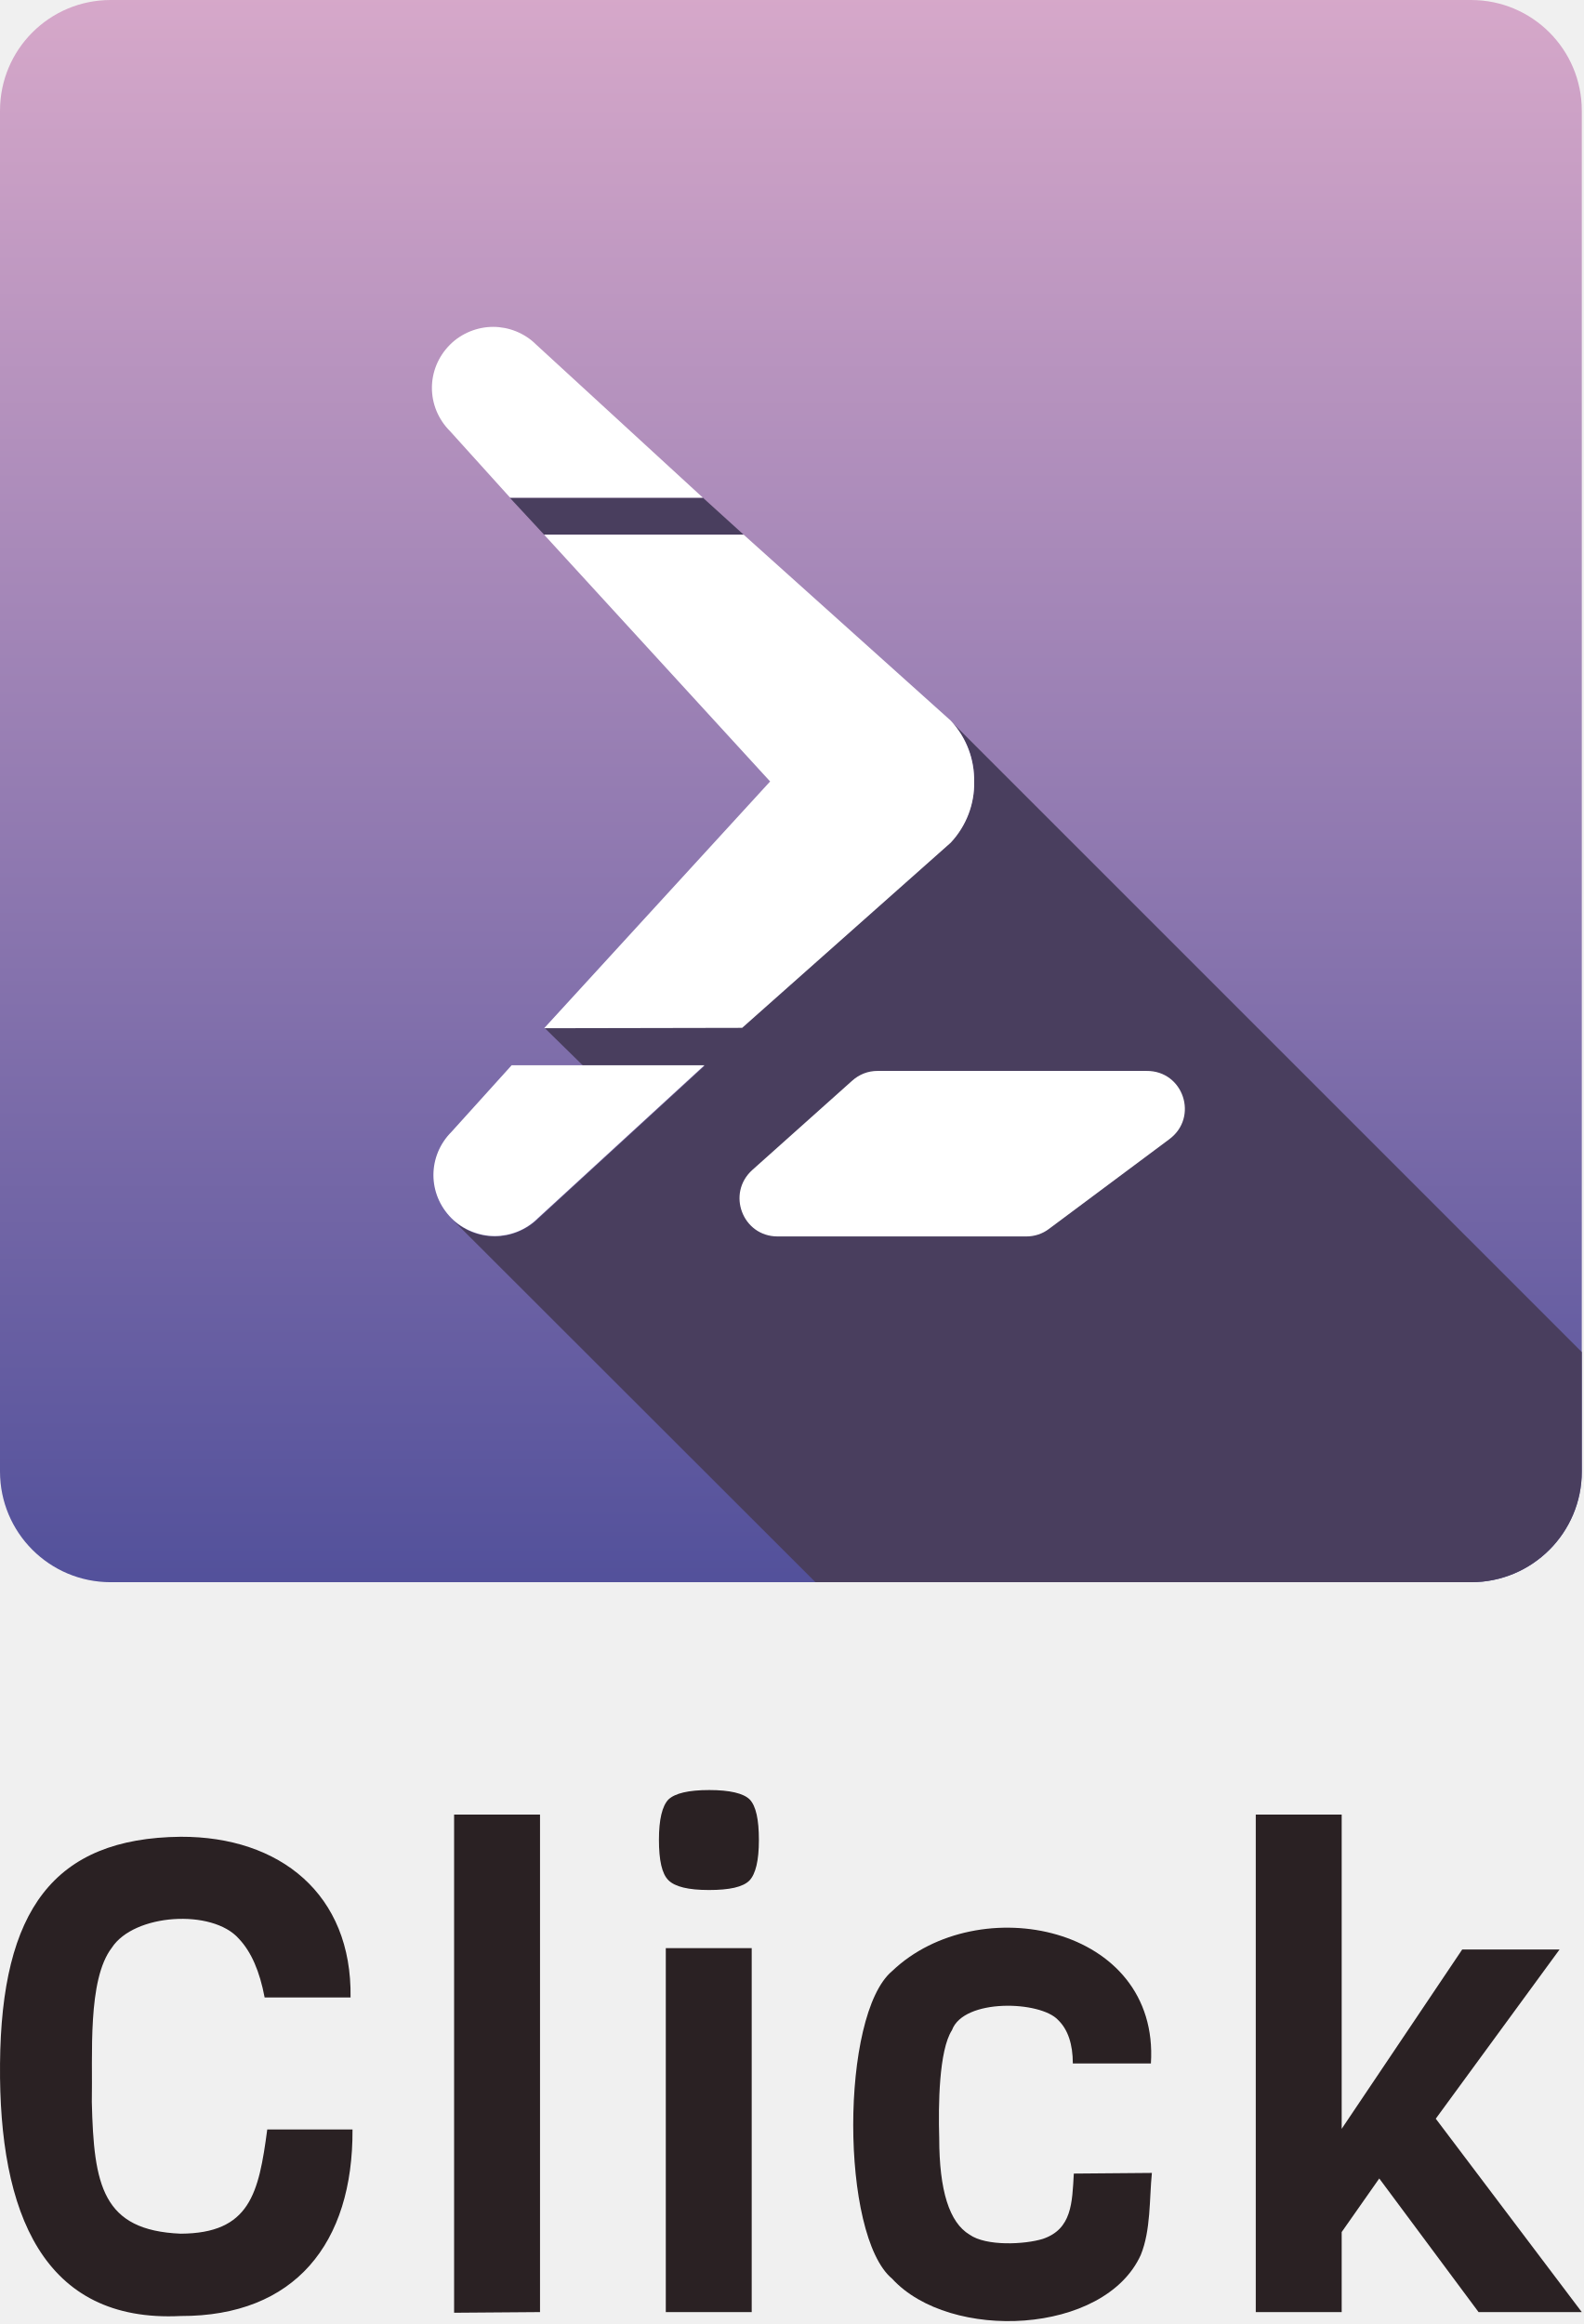
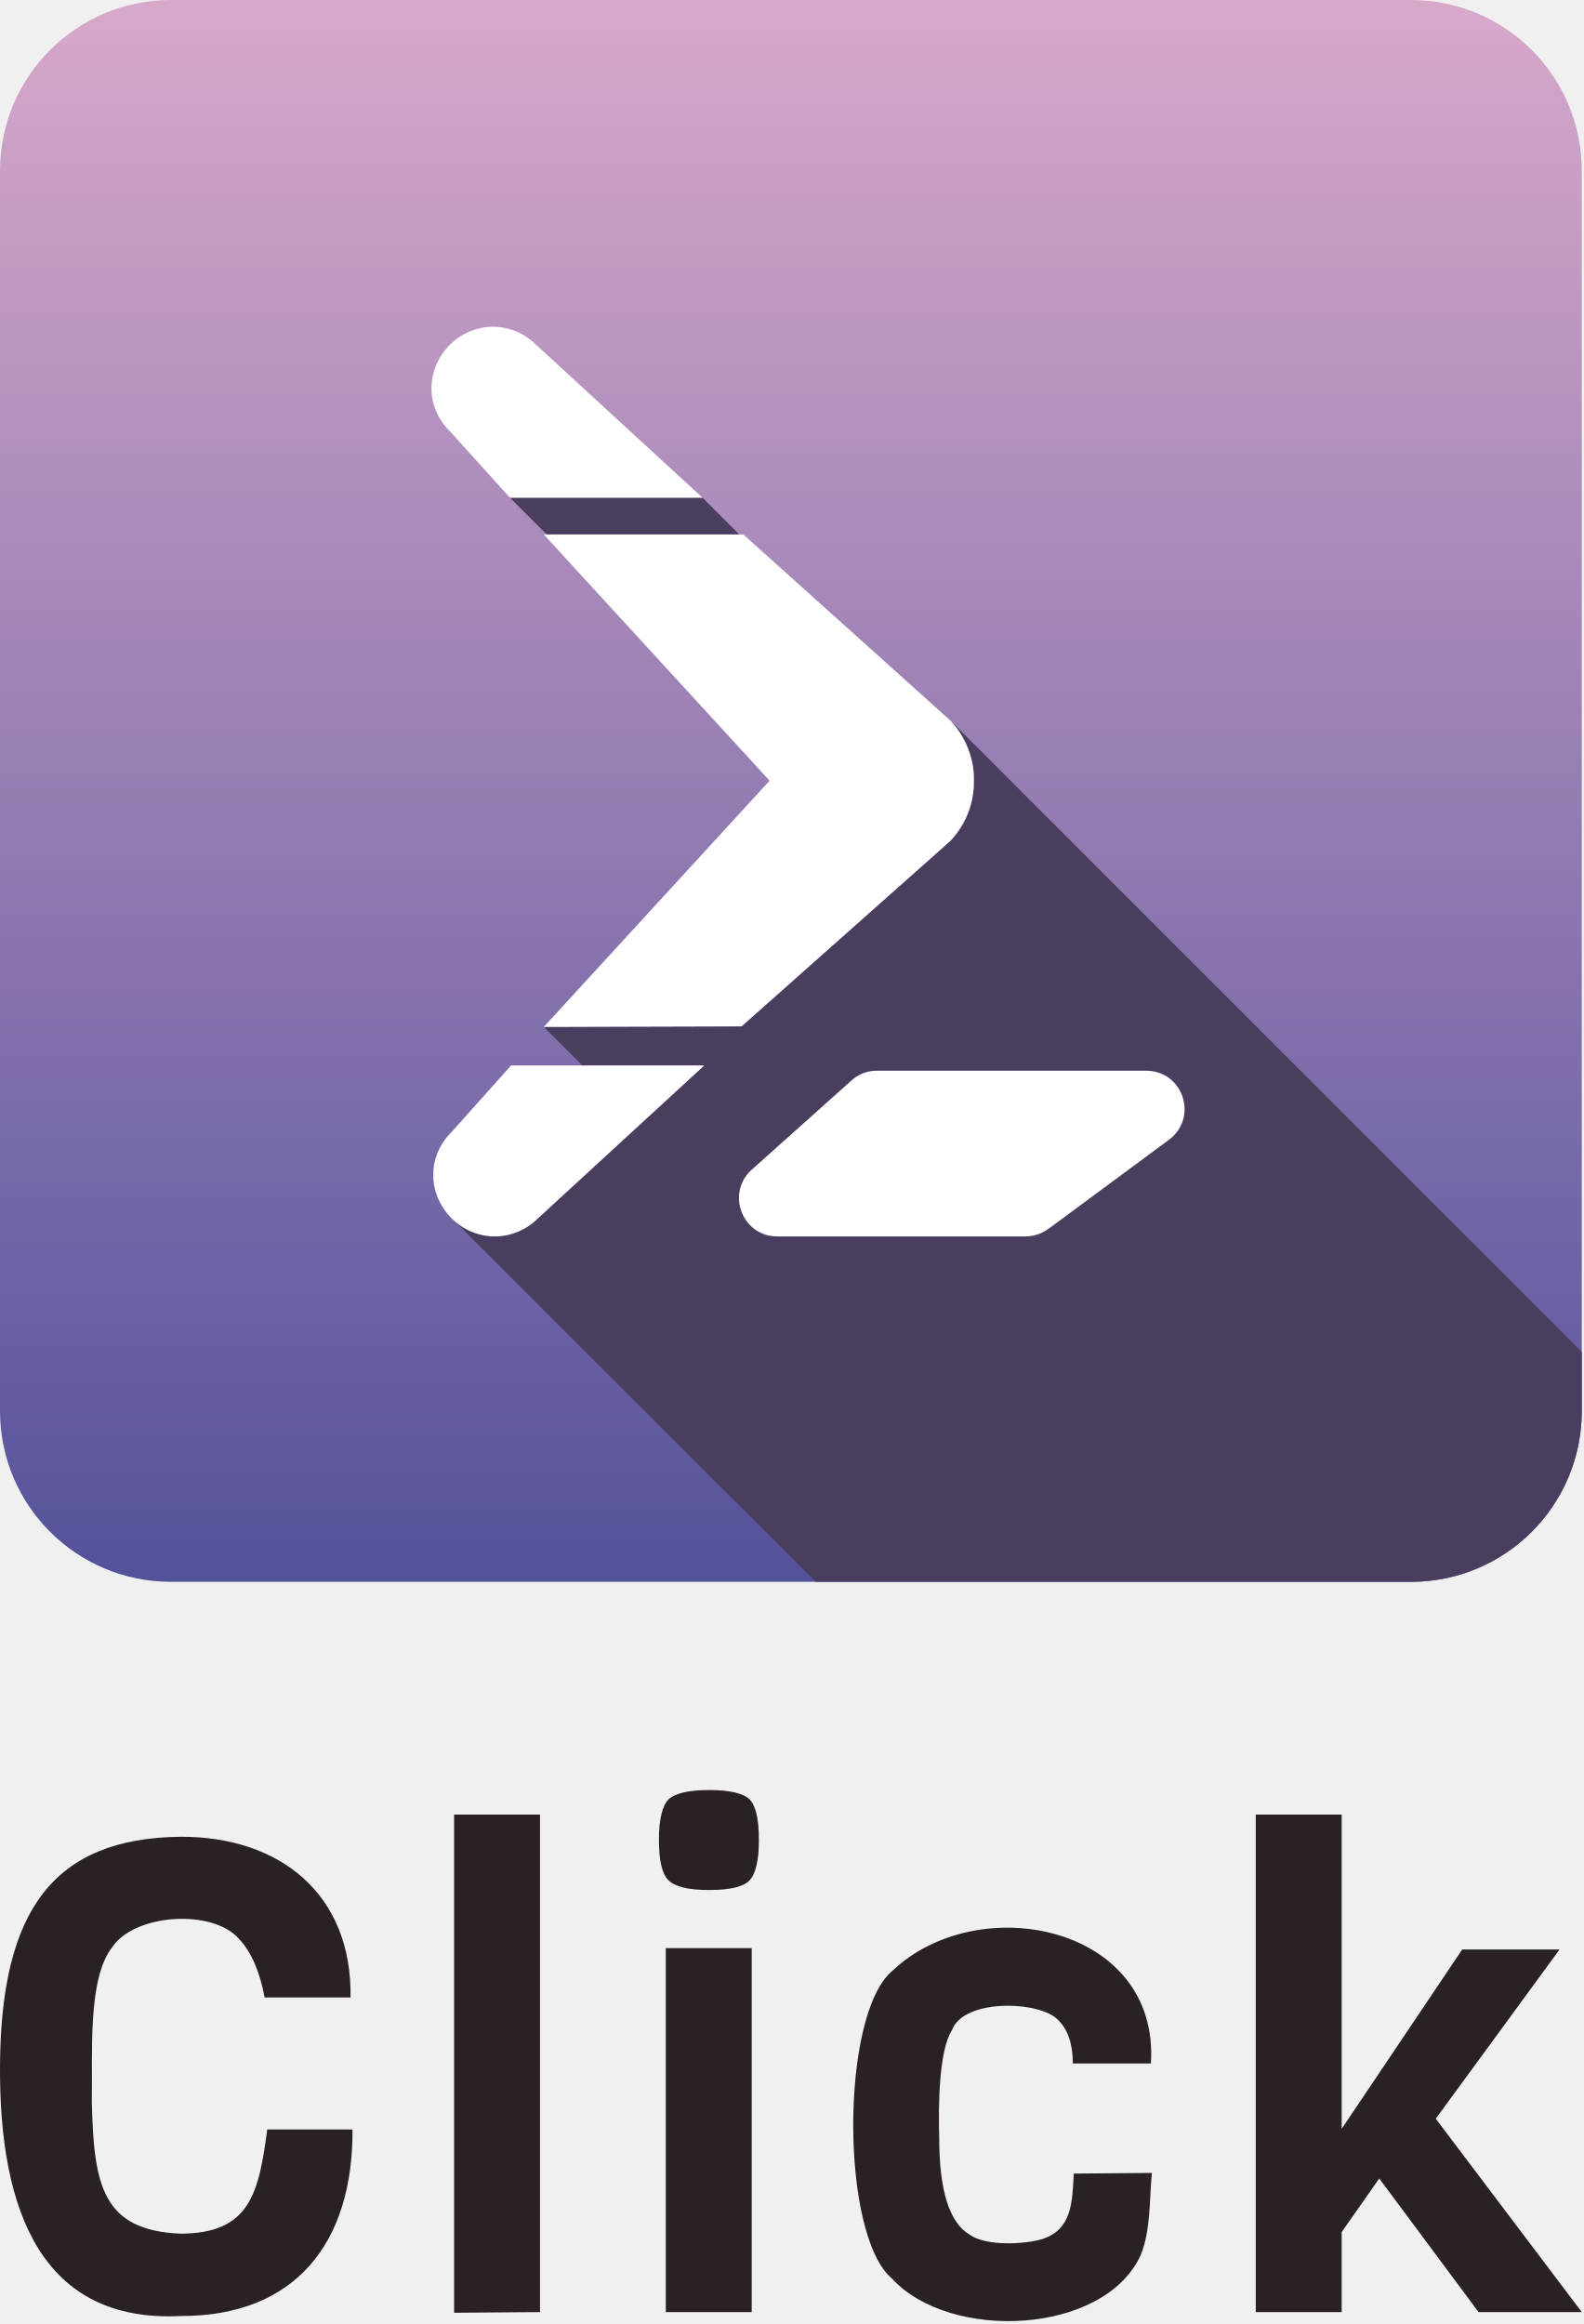
<svg xmlns="http://www.w3.org/2000/svg" width="100%" height="100%" viewBox="0 0 419 615" version="1.1" xml:space="preserve" style="fill-rule:evenodd;clip-rule:evenodd;stroke-linejoin:round;stroke-miterlimit:2;">
  <g>
    <g>
      <path d="M418.6,611.848l-27.318,-0l-26.281,-35.359l-9.942,14.178l-0,21.181l-22.736,-0l-0,-131.664l22.736,-0l-0,83.165l31.9,-47.461l25.762,-0l-32.764,44.781l38.643,51.179Z" style="fill:#2a2123;fill-rule:nonzero;" />
      <path d="M284.17,575.193l20.661,-0.173c-0.691,6.916 -0.259,15.129 -2.939,21.699c-9.596,21.18 -50.487,22.996 -65.789,6.311c-13.745,-11.412 -13.745,-69.939 0,-81.437c22.737,-21.699 70.803,-12.103 68.469,24.466l-20.662,-0c0,-5.101 -1.296,-8.991 -3.89,-11.498c-4.668,-5.101 -24.984,-5.792 -28.096,2.68c-3.458,5.36 -3.631,19.884 -3.372,28.529c0,13.918 2.68,22.39 8.04,25.589c4.409,3.112 14.61,2.593 19.365,1.124c7.694,-2.594 7.78,-9.51 8.213,-17.29Z" style="fill:#2a2123;fill-rule:nonzero;" />
-       <path d="M187.691,473.7c5.446,0 9.077,0.865 10.72,2.507c1.642,1.729 2.421,5.274 2.421,10.72c-0,5.446 -0.865,8.991 -2.508,10.72c-1.729,1.729 -5.273,2.507 -10.719,2.507c-5.447,-0 -8.991,-0.865 -10.72,-2.594c-1.729,-1.729 -2.507,-5.273 -2.507,-10.72c-0,-5.359 0.864,-8.904 2.507,-10.633c1.729,-1.642 5.273,-2.507 10.806,-2.507Zm11.239,138.148l-22.737,-0l0,-96.306l22.737,-0l-0,96.306Z" style="fill:#2a2123;fill-rule:nonzero;" />
+       <path d="M187.691,473.7c5.446,-0 9.077,0.865 10.72,2.507c1.642,1.729 2.421,5.274 2.421,10.72c-0,5.446 -0.865,8.991 -2.508,10.72c-1.729,1.729 -5.273,2.507 -10.719,2.507c-5.447,-0 -8.991,-0.865 -10.72,-2.594c-1.729,-1.729 -2.507,-5.273 -2.507,-10.72c-0,-5.359 0.864,-8.904 2.507,-10.633c1.729,-1.642 5.273,-2.507 10.806,-2.507Zm11.239,138.148l-22.737,-0l0,-96.306l22.737,-0l-0,96.306Z" style="fill:#2a2123;fill-rule:nonzero;" />
      <path d="M142.91,611.848l-22.737,0.173l0,-131.837l22.737,-0l-0,131.664Z" style="fill:#2a2123;fill-rule:nonzero;" />
      <path d="M70.724,563.522l22.563,-0c0.173,30.171 -15.301,49.45 -45.473,49.363c-36.395,1.816 -48.152,-27.232 -47.807,-66.74c0.346,-40.631 14.178,-59.737 47.807,-60.083c26.195,-0.086 45.387,15.129 44.955,42.534l-22.737,-0c-1.297,-6.916 -3.544,-12.103 -6.829,-15.561c-7.003,-7.954 -27.751,-6.657 -33.63,2.421c-6.483,8.472 -5.014,28.442 -5.273,40.804c0.519,22.045 2.766,33.975 23.514,34.84c18.328,-0.087 20.662,-10.634 22.91,-27.578Z" style="fill:#2a2123;fill-rule:nonzero;" />
    </g>
    <g>
-       <path d="M389.3,418.7l-360,0c-16.2,0 -29.3,-13.1 -29.3,-29.3l-0,-360.1c-0,-16.2 13.1,-29.3 29.3,-29.3l360,0c16.2,0 29.3,13.1 29.3,29.3l-0,360.1c-0,16.2 -13.1,29.3 -29.3,29.3Z" style="fill:url(#_Linear1);fill-rule:nonzero;" />
+       <path d="M373.358,418.6l-328.116,0c-25.015,0 -45.242,-20.227 -45.242,-45.242l-0,-328.116c-0,-25.015 20.227,-45.242 45.242,-45.242l328.116,-0c25.015,-0 45.242,20.227 45.242,45.242l-0,328.116c-0,25.015 -20.227,45.242 -45.242,45.242Z" style="fill:url(#_Linear1);fill-rule:nonzero;" />
+       <path d="M418.6,357.763l-0,15.595c-0,11.681 -4.411,22.318 -11.66,30.339c-8.275,9.156 -20.248,14.903 -33.582,14.903l-157.481,-0l-95.594,-95.473c2.993,2.629 6.824,4.063 10.655,4.063c4.169,0 8.338,-1.698 11.426,-4.786l44.006,-40.455l-32.271,-0l-10.191,-10.191l52.345,-0.154l55.278,-49.102c4.169,-4.478 6.33,-10.191 6.176,-16.059c0.029,-1.018 -0.024,-2.052 -0.157,-3.091c-0.574,-4.474 -2.636,-9.024 -6.019,-12.658l167.069,167.069Zm-232.693,-226.053l9.728,9.728l-50.955,-0l-9.727,-9.728l50.954,-0Z" style="fill:#493e5e;" />
      <g>
-         <path d="M215.8,418.7l-95.8,-95.7c3,2.7 6.9,4.2 10.9,4.2c4.2,0 8.4,-1.7 11.5,-4.7l44.1,-40.5l-32.2,0l-10.2,-10l52.3,-0.2l55.2,-49c4.2,-4.5 6.3,-10.3 6.2,-16c0.1,-5.8 -2,-11.5 -6.2,-16l167,167l-0,31.6c-0,16.2 -13.1,29.3 -29.3,29.3l-173.5,0Z" style="fill:#493e5e;" />
-         <path d="M196.8,141.5l-52.8,0l-9.1,-9.8l51.1,0l10.8,9.8Z" style="fill:#493e5e;fill-rule:nonzero;" />
-       </g>
-       <g>
-         <path d="M309.4,301.5l-31.8,23.7c-1.7,1.3 -3.8,2 -6,2l-65.8,0c-9.3,0 -13.6,-11.4 -6.7,-17.6l26.4,-23.6c1.9,-1.7 4.2,-2.6 6.7,-2.6l71.2,0c9.8,-0.1 13.9,12.3 6,18.1Z" style="fill:#fff;fill-rule:nonzero;" />
-         <g>
-           <path d="M186.4,281.9l-44.1,40.5c-3.1,3.1 -7.3,4.7 -11.4,4.7c-4.1,0 -8.4,-1.7 -11.4,-4.7c-6.4,-6.4 -6.4,-16.5 0,-22.9l15.9,-17.6l51,-0Z" style="fill:#fff;fill-rule:nonzero;" />
-           <path d="M186,131.7l-51,0l-15.9,-17.6c-6.4,-6.4 -6.4,-16.5 0,-22.9c3,-3 7.2,-4.7 11.4,-4.7c4.1,0 8.3,1.6 11.4,4.7l44.1,40.5Z" style="fill:#fff;fill-rule:nonzero;" />
-           <path d="M251.6,190.7c4.2,4.5 6.3,10.3 6.2,16.3c0.1,5.7 -2,11.5 -6.2,16l-55.2,49l-52.4,0.1l59.8,-65.3l-59.8,-65.3l52.8,0l54.8,49.2Z" style="fill:#fff;fill-rule:nonzero;" />
-         </g>
+         <path d="M309.434,301.559l-31.963,23.624c-1.698,1.235 -3.86,2.007 -6.022,2.007l-65.778,0c-9.264,0 -13.587,-11.426 -6.794,-17.602l26.404,-23.624c1.853,-1.699 4.169,-2.625 6.794,-2.625l71.182,-0c9.882,-0 13.897,12.352 6.177,18.22Z" style="fill:#fff;fill-rule:nonzero;" />
+         <path d="M186.37,281.949l-44.006,40.455c-3.088,3.088 -7.257,4.786 -11.426,4.786c-4.169,0 -8.338,-1.698 -11.426,-4.786c-6.485,-6.485 -6.485,-16.522 -0,-22.853l15.749,-17.602l51.109,-0Z" style="fill:#fff;fill-rule:nonzero;" />
+         <path d="M251.531,190.694c4.169,4.478 6.33,10.345 6.176,15.749c0.154,5.868 -2.007,11.581 -6.176,16.059l-55.278,49.102l-52.345,0.154l59.756,-65.16l-59.756,-65.16l52.808,-0l54.815,49.256Z" style="fill:#fff;fill-rule:nonzero;" />
+         <path d="M185.907,131.71l-50.954,-0l-15.904,-17.603c-6.486,-6.33 -6.486,-16.367 -0,-22.852c3.088,-3.088 7.257,-4.787 11.426,-4.787c4.169,0 8.338,1.699 11.426,4.787l44.006,40.455Z" style="fill:#fff;fill-rule:nonzero;" />
      </g>
    </g>
  </g>
  <defs>
-     <linearGradient id="_Linear1" x1="0" y1="0" x2="1" y2="0" gradientUnits="userSpaceOnUse" gradientTransform="matrix(-4.6458,418.929,-418.929,-4.6458,211.664,-4.0246)">
+     <linearGradient id="_Linear1" x1="0" y1="0" x2="1" y2="0" gradientUnits="userSpaceOnUse" gradientTransform="matrix(2.56413e-14,418.754,-418.754,2.56413e-14,206.984,0)">
      <stop offset="0" style="stop-color:#d8a9ca;stop-opacity:1" />
      <stop offset="1" style="stop-color:#53519b;stop-opacity:1" />
    </linearGradient>
  </defs>
</svg>
